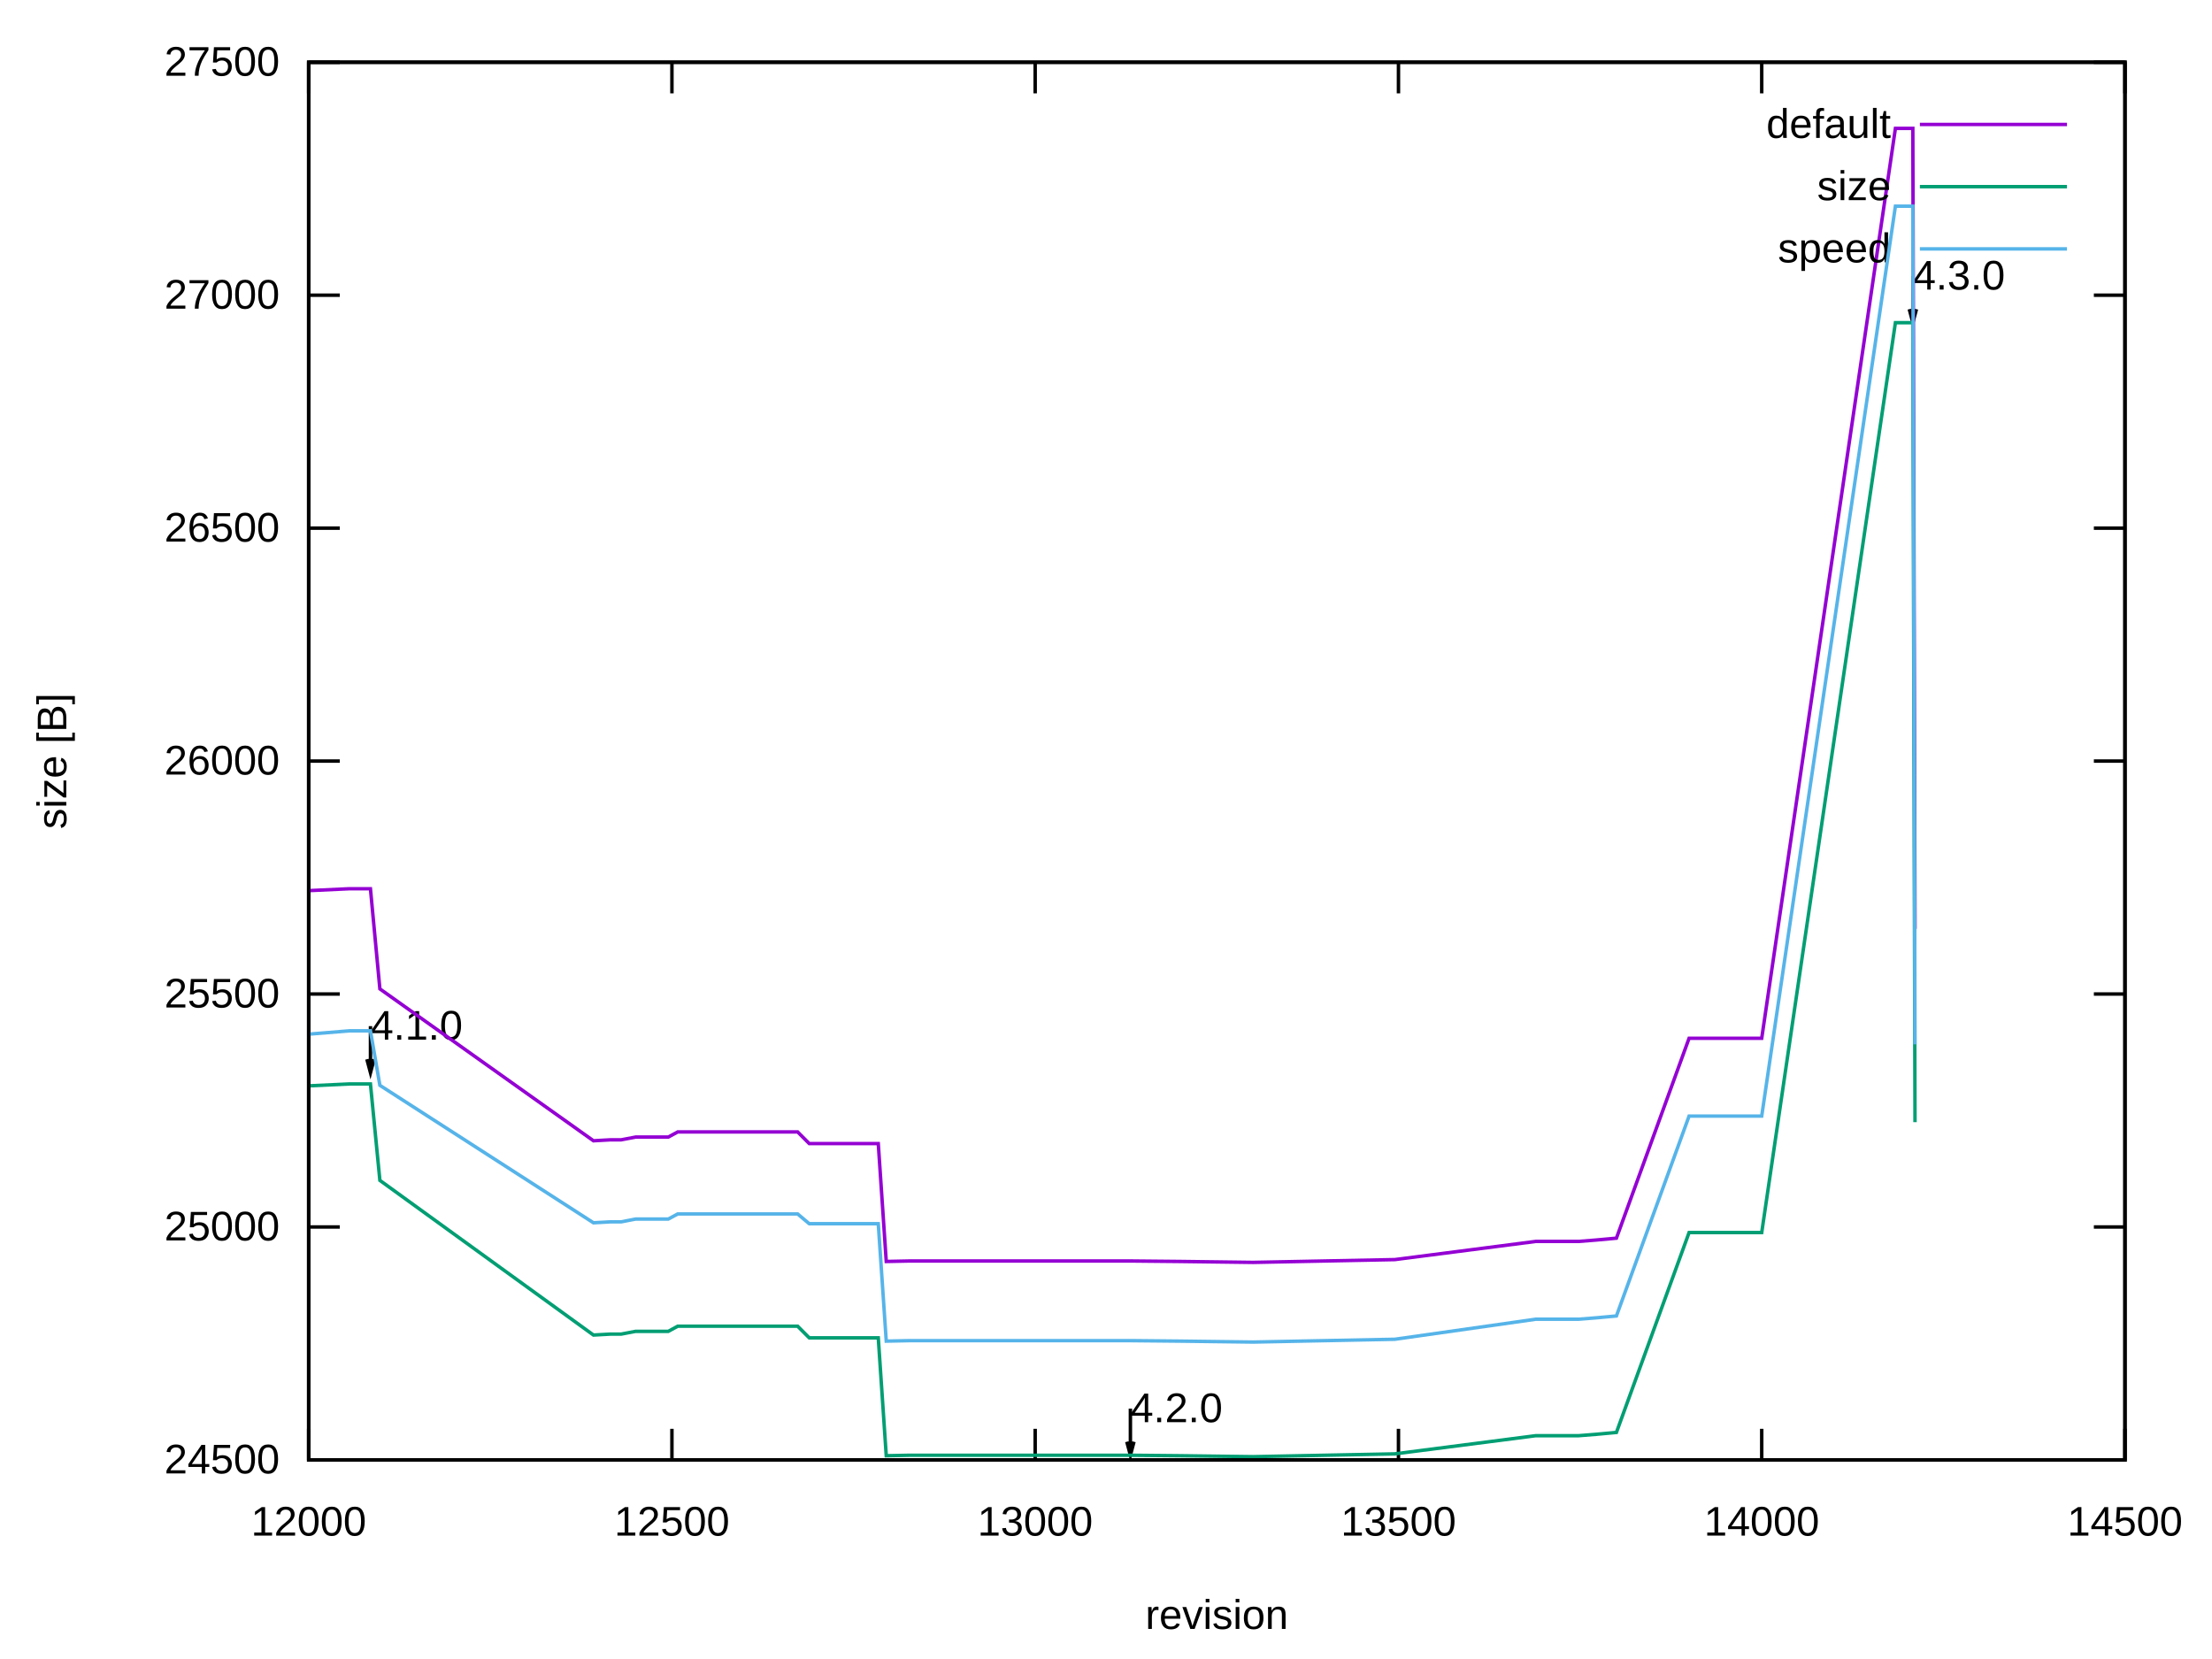
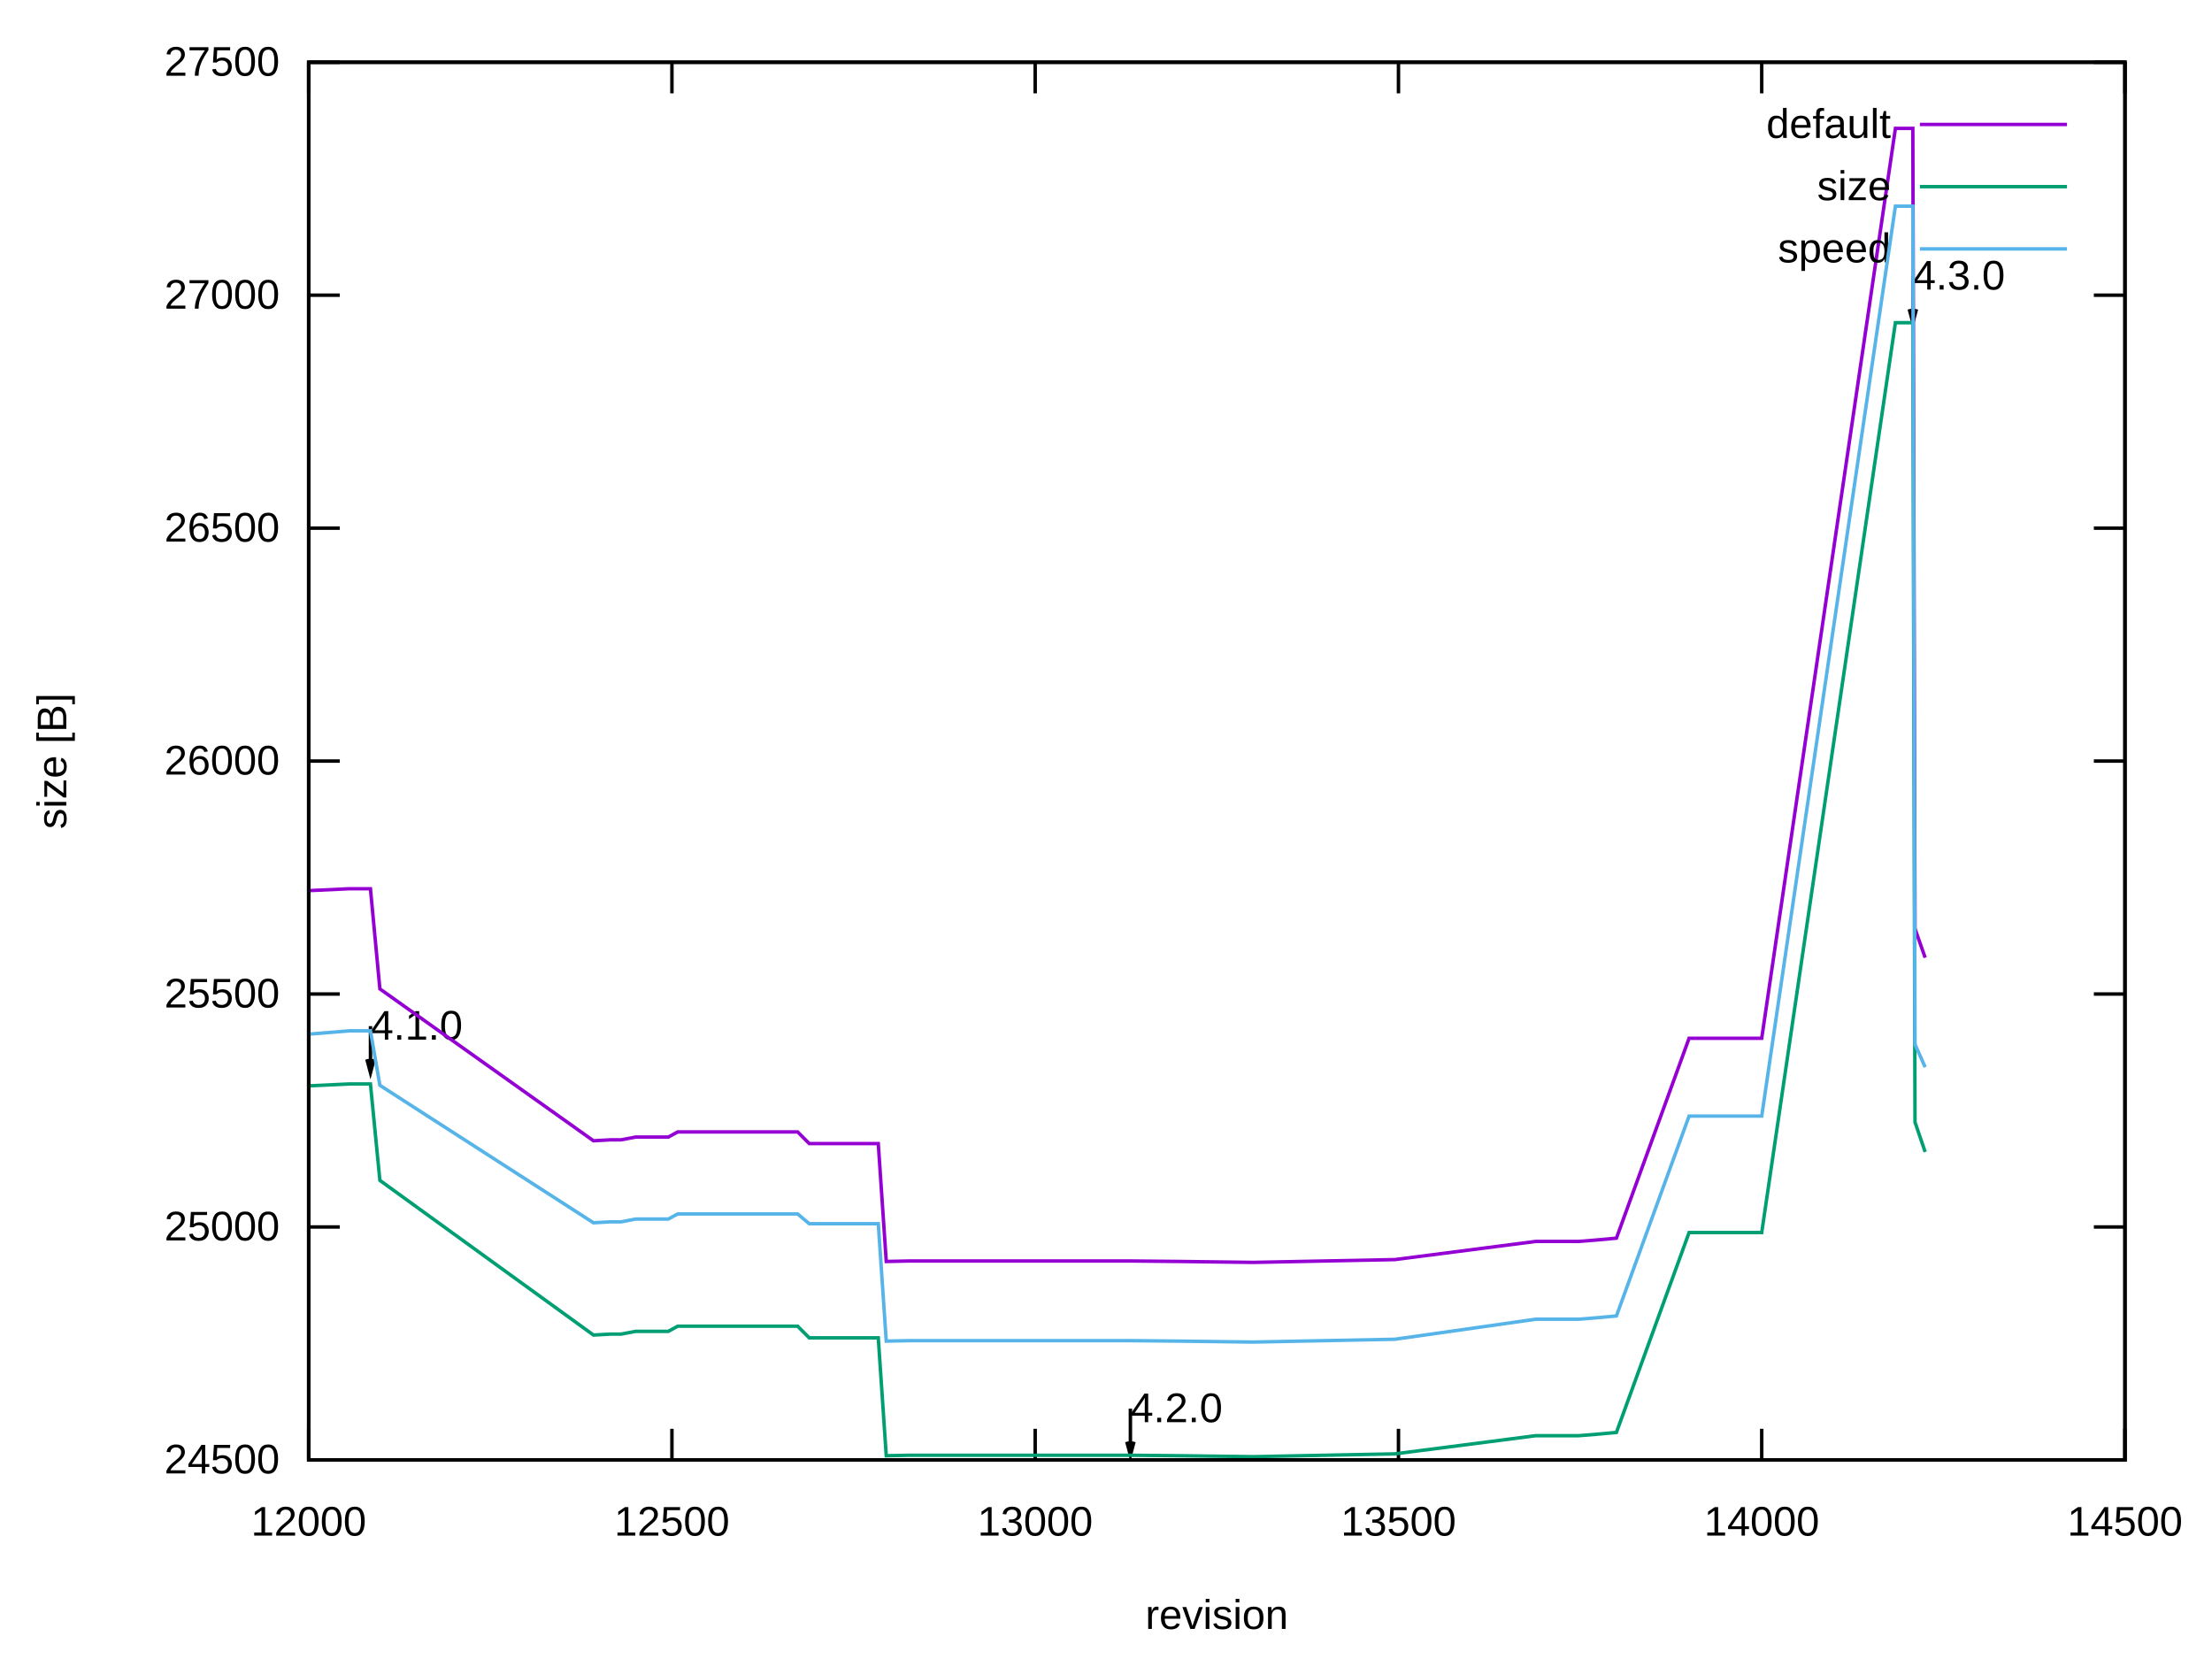
<svg xmlns="http://www.w3.org/2000/svg" xmlns:xlink="http://www.w3.org/1999/xlink" width="640" height="480" viewBox="0 0 640 480">
  <g id="gnuplot_canvas">
    <rect x="0" y="0" width="640" height="480" fill="none" />
    <defs>
      <circle id="gpDot" r="0.5" stroke-width="0.5" stroke="currentColor" />
      <path id="gpPt0" stroke-width="0.222" stroke="currentColor" d="M-1,0 h2 M0,-1 v2" />
      <path id="gpPt1" stroke-width="0.222" stroke="currentColor" d="M-1,-1 L1,1 M1,-1 L-1,1" />
      <path id="gpPt2" stroke-width="0.222" stroke="currentColor" d="M-1,0 L1,0 M0,-1 L0,1 M-1,-1 L1,1 M-1,1 L1,-1" />
      <rect id="gpPt3" stroke-width="0.222" stroke="currentColor" x="-1" y="-1" width="2" height="2" />
      <rect id="gpPt4" stroke-width="0.222" stroke="currentColor" fill="currentColor" x="-1" y="-1" width="2" height="2" />
      <circle id="gpPt5" stroke-width="0.222" stroke="currentColor" cx="0" cy="0" r="1" />
      <use xlink:href="#gpPt5" id="gpPt6" fill="currentColor" stroke="none" />
      <path id="gpPt7" stroke-width="0.222" stroke="currentColor" d="M0,-1.33 L-1.33,0.67 L1.33,0.67 z" />
      <use xlink:href="#gpPt7" id="gpPt8" fill="currentColor" stroke="none" />
      <use xlink:href="#gpPt7" id="gpPt9" stroke="currentColor" transform="rotate(180)" />
      <use xlink:href="#gpPt9" id="gpPt10" fill="currentColor" stroke="none" />
      <use xlink:href="#gpPt3" id="gpPt11" stroke="currentColor" transform="rotate(45)" />
      <use xlink:href="#gpPt11" id="gpPt12" fill="currentColor" stroke="none" />
      <path id="gpPt13" stroke-width="0.222" stroke="currentColor" d="M0,1.330 L1.265,0.411 L0.782,-1.067 L-0.782,-1.076 L-1.265,0.411 z" />
      <use xlink:href="#gpPt13" id="gpPt14" fill="currentColor" stroke="none" />
      <filter id="textbox" filterUnits="objectBoundingBox" x="0" y="0" height="1" width="1">
        <feFlood flood-color="white" flood-opacity="1" result="bgnd" />
        <feComposite in="SourceGraphic" in2="bgnd" operator="atop" />
      </filter>
      <filter id="greybox" filterUnits="objectBoundingBox" x="0" y="0" height="1" width="1">
        <feFlood flood-color="lightgrey" flood-opacity="1" result="grey" />
        <feComposite in="SourceGraphic" in2="grey" operator="atop" />
      </filter>
    </defs>
    <g fill="none" color="white" stroke="currentColor" stroke-width="1.00" stroke-linecap="butt" stroke-linejoin="miter">
</g>
    <g fill="none" color="black" stroke="currentColor" stroke-width="1.00" stroke-linecap="butt" stroke-linejoin="miter">
      <path stroke="black" d="M89.31,422.40 L98.31,422.40 M614.82,422.40 L605.82,422.40  " />
      <g transform="translate(80.92,426.30)" stroke="none" fill="black" font-family="Arial" font-size="12.00" text-anchor="end">
        <text>
          <tspan font-family="Arial"> 24500</tspan>
        </text>
      </g>
    </g>
    <g fill="none" color="black" stroke="currentColor" stroke-width="1.00" stroke-linecap="butt" stroke-linejoin="miter">
      <path stroke="black" d="M89.31,355.00 L98.31,355.00 M614.82,355.00 L605.82,355.00  " />
      <g transform="translate(80.92,358.90)" stroke="none" fill="black" font-family="Arial" font-size="12.00" text-anchor="end">
        <text>
          <tspan font-family="Arial"> 25000</tspan>
        </text>
      </g>
    </g>
    <g fill="none" color="black" stroke="currentColor" stroke-width="1.00" stroke-linecap="butt" stroke-linejoin="miter">
      <path stroke="black" d="M89.31,287.60 L98.31,287.60 M614.82,287.60 L605.82,287.60  " />
      <g transform="translate(80.92,291.50)" stroke="none" fill="black" font-family="Arial" font-size="12.00" text-anchor="end">
        <text>
          <tspan font-family="Arial"> 25500</tspan>
        </text>
      </g>
    </g>
    <g fill="none" color="black" stroke="currentColor" stroke-width="1.00" stroke-linecap="butt" stroke-linejoin="miter">
      <path stroke="black" d="M89.31,220.20 L98.31,220.20 M614.82,220.20 L605.82,220.20  " />
      <g transform="translate(80.92,224.10)" stroke="none" fill="black" font-family="Arial" font-size="12.00" text-anchor="end">
        <text>
          <tspan font-family="Arial"> 26000</tspan>
        </text>
      </g>
    </g>
    <g fill="none" color="black" stroke="currentColor" stroke-width="1.00" stroke-linecap="butt" stroke-linejoin="miter">
      <path stroke="black" d="M89.31,152.81 L98.31,152.81 M614.82,152.81 L605.82,152.81  " />
      <g transform="translate(80.92,156.71)" stroke="none" fill="black" font-family="Arial" font-size="12.00" text-anchor="end">
        <text>
          <tspan font-family="Arial"> 26500</tspan>
        </text>
      </g>
    </g>
    <g fill="none" color="black" stroke="currentColor" stroke-width="1.00" stroke-linecap="butt" stroke-linejoin="miter">
      <path stroke="black" d="M89.31,85.41 L98.31,85.41 M614.82,85.41 L605.82,85.41  " />
      <g transform="translate(80.92,89.31)" stroke="none" fill="black" font-family="Arial" font-size="12.00" text-anchor="end">
        <text>
          <tspan font-family="Arial"> 27000</tspan>
        </text>
      </g>
    </g>
    <g fill="none" color="black" stroke="currentColor" stroke-width="1.00" stroke-linecap="butt" stroke-linejoin="miter">
      <path stroke="black" d="M89.31,18.01 L98.31,18.01 M614.82,18.01 L605.82,18.01  " />
      <g transform="translate(80.92,21.91)" stroke="none" fill="black" font-family="Arial" font-size="12.00" text-anchor="end">
        <text>
          <tspan font-family="Arial"> 27500</tspan>
        </text>
      </g>
    </g>
    <g fill="none" color="black" stroke="currentColor" stroke-width="1.00" stroke-linecap="butt" stroke-linejoin="miter">
      <path stroke="black" d="M89.31,422.40 L89.31,413.40 M89.31,18.01 L89.31,27.01  " />
      <g transform="translate(89.31,444.30)" stroke="none" fill="black" font-family="Arial" font-size="12.00" text-anchor="middle">
        <text>
          <tspan font-family="Arial"> 12000</tspan>
        </text>
      </g>
    </g>
    <g fill="none" color="black" stroke="currentColor" stroke-width="1.00" stroke-linecap="butt" stroke-linejoin="miter">
      <path stroke="black" d="M194.41,422.40 L194.41,413.40 M194.41,18.01 L194.41,27.01  " />
      <g transform="translate(194.41,444.30)" stroke="none" fill="black" font-family="Arial" font-size="12.00" text-anchor="middle">
        <text>
          <tspan font-family="Arial"> 12500</tspan>
        </text>
      </g>
    </g>
    <g fill="none" color="black" stroke="currentColor" stroke-width="1.00" stroke-linecap="butt" stroke-linejoin="miter">
      <path stroke="black" d="M299.51,422.40 L299.51,413.40 M299.51,18.01 L299.51,27.01  " />
      <g transform="translate(299.51,444.30)" stroke="none" fill="black" font-family="Arial" font-size="12.00" text-anchor="middle">
        <text>
          <tspan font-family="Arial"> 13000</tspan>
        </text>
      </g>
    </g>
    <g fill="none" color="black" stroke="currentColor" stroke-width="1.00" stroke-linecap="butt" stroke-linejoin="miter">
      <path stroke="black" d="M404.62,422.40 L404.62,413.40 M404.62,18.01 L404.62,27.01  " />
      <g transform="translate(404.62,444.30)" stroke="none" fill="black" font-family="Arial" font-size="12.00" text-anchor="middle">
        <text>
          <tspan font-family="Arial"> 13500</tspan>
        </text>
      </g>
    </g>
    <g fill="none" color="black" stroke="currentColor" stroke-width="1.00" stroke-linecap="butt" stroke-linejoin="miter">
      <path stroke="black" d="M509.72,422.40 L509.72,413.40 M509.72,18.01 L509.72,27.01  " />
      <g transform="translate(509.72,444.30)" stroke="none" fill="black" font-family="Arial" font-size="12.00" text-anchor="middle">
        <text>
          <tspan font-family="Arial"> 14000</tspan>
        </text>
      </g>
    </g>
    <g fill="none" color="black" stroke="currentColor" stroke-width="1.00" stroke-linecap="butt" stroke-linejoin="miter">
      <path stroke="black" d="M614.82,422.40 L614.82,413.40 M614.82,18.01 L614.82,27.01  " />
      <g transform="translate(614.82,444.30)" stroke="none" fill="black" font-family="Arial" font-size="12.00" text-anchor="middle">
        <text>
          <tspan font-family="Arial"> 14500</tspan>
        </text>
      </g>
    </g>
    <g fill="none" color="black" stroke="currentColor" stroke-width="1.00" stroke-linecap="butt" stroke-linejoin="miter">
</g>
    <g fill="none" color="black" stroke="currentColor" stroke-width="1.00" stroke-linecap="butt" stroke-linejoin="miter">
      <path stroke="black" d="M89.31,18.01 L89.31,422.40 L614.82,422.40 L614.82,18.01 L89.31,18.01 Z  " />
      <g transform="translate(107.18,300.80)" stroke="none" fill="black" font-family="Arial" font-size="12.00" text-anchor="start">
        <text>
          <tspan font-family="Arial">4.1.0</tspan>
        </text>
      </g>
      <g transform="translate(327.05,411.47)" stroke="none" fill="black" font-family="Arial" font-size="12.00" text-anchor="start">
        <text>
          <tspan font-family="Arial">4.2.0</tspan>
        </text>
      </g>
      <g transform="translate(553.44,83.78)" stroke="none" fill="black" font-family="Arial" font-size="12.00" text-anchor="start">
        <text>
          <tspan font-family="Arial">4.3.0</tspan>
        </text>
      </g>
      <path stroke="black" d="M106.15,306.47 L107.19,310.37 L108.23,306.47 M107.19,296.89 L107.19,310.37 M326.02,417.14 L327.06,421.04 L328.10,417.14   M327.06,407.56 L327.06,421.04 M552.41,89.45 L553.45,93.35 L554.49,89.45 M553.45,79.87 L553.45,93.35  " />
    </g>
    <g fill="none" color="black" stroke="currentColor" stroke-width="1.00" stroke-linecap="butt" stroke-linejoin="miter">
      <g transform="translate(19.18,220.21) rotate(270)" stroke="none" fill="black" font-family="Arial" font-size="12.00" text-anchor="middle">
        <text>
          <tspan font-family="Arial">size [B]</tspan>
        </text>
      </g>
    </g>
    <g fill="none" color="black" stroke="currentColor" stroke-width="1.00" stroke-linecap="butt" stroke-linejoin="miter">
      <g transform="translate(352.06,471.30)" stroke="none" fill="black" font-family="Arial" font-size="12.00" text-anchor="middle">
        <text>
          <tspan font-family="Arial">revision</tspan>
        </text>
      </g>
    </g>
    <g fill="none" color="black" stroke="currentColor" stroke-width="1.00" stroke-linecap="butt" stroke-linejoin="miter">
</g>
    <g id="gnuplot_plot_1">
      <g fill="none" color="black" stroke="currentColor" stroke-width="1.00" stroke-linecap="butt" stroke-linejoin="miter">
        <g transform="translate(547.09,39.91)" stroke="none" fill="black" font-family="Arial" font-size="12.00" text-anchor="end">
          <text>
            <tspan font-family="Arial">default</tspan>
          </text>
        </g>
      </g>
      <g fill="none" color="black" stroke="currentColor" stroke-width="1.00" stroke-linecap="butt" stroke-linejoin="miter">
-         <path stroke="rgb(148,   0, 211)" d="M555.48,36.01 L598.04,36.01 M89.52,257.68 L101.08,257.14 L107.18,257.14 L109.91,286.12 L171.71,330.06 L176.54,329.79   L179.70,329.79 L183.90,328.99 L186.84,328.99 L191.89,328.99 L193.36,328.99 L196.09,327.50 L224.26,327.50 L230.78,327.50   L234.14,330.87 L234.77,330.87 L246.12,330.87 L254.11,330.87 L256.42,364.98 L263.15,364.84 L270.51,364.84 L273.24,364.84   L276.60,364.84 L278.49,364.84 L293.00,364.84 L327.05,364.84 L341.55,364.98 L362.58,365.25 L403.56,364.44 L444.34,359.18   L446.45,359.18 L448.55,359.18 L456.75,359.18 L461.79,358.78 L467.68,358.24 L488.70,300.41 L509.72,300.41 L548.40,37.15   L553.44,37.15 L554.07,268.73  " />
+         <path stroke="rgb(148,   0, 211)" d="M555.48,36.01 L598.04,36.01 M89.52,257.68 L101.08,257.14 L107.18,257.14 L109.91,286.12 L171.71,330.06 L176.54,329.79   L179.70,329.79 L183.90,328.99 L186.84,328.99 L191.89,328.99 L193.36,328.99 L196.09,327.50 L224.26,327.50 L230.78,327.50   L234.14,330.87 L234.77,330.87 L246.12,330.87 L254.11,330.87 L256.42,364.98 L263.15,364.84 L270.51,364.84 L273.24,364.84   L276.60,364.84 L278.49,364.84 L293.00,364.84 L327.05,364.84 L341.55,364.98 L362.58,365.25 L403.56,364.44 L444.34,359.18   L446.45,359.18 L448.55,359.18 L456.75,359.18 L461.79,358.78 L467.68,358.24 L488.70,300.41 L509.72,300.41 L548.40,37.15   L553.44,37.15 L554.07,268.73 L557.01,277.09  " />
      </g>
    </g>
    <g id="gnuplot_plot_2">
      <g fill="none" color="black" stroke="currentColor" stroke-width="1.00" stroke-linecap="butt" stroke-linejoin="miter">
        <g transform="translate(547.09,57.91)" stroke="none" fill="black" font-family="Arial" font-size="12.00" text-anchor="end">
          <text>
            <tspan font-family="Arial">size</tspan>
          </text>
        </g>
      </g>
      <g fill="none" color="black" stroke="currentColor" stroke-width="1.00" stroke-linecap="butt" stroke-linejoin="miter">
-         <path stroke="rgb(  0, 158, 115)" d="M555.48,54.01 L598.04,54.01 M89.52,314.16 L101.08,313.62 L107.18,313.62 L109.91,341.52 L171.71,386.27 L176.54,386.00   L179.70,386.00 L183.90,385.20 L186.84,385.20 L191.89,385.20 L193.36,385.20 L196.09,383.71 L224.26,383.71 L230.78,383.71   L234.14,387.08 L234.77,387.08 L246.12,387.08 L254.11,387.08 L256.42,421.19 L263.15,421.05 L270.51,421.05 L273.24,421.05   L276.60,421.05 L278.49,421.05 L293.00,421.05 L327.05,421.05 L341.55,421.19 L362.58,421.46 L403.56,420.65 L444.34,415.39   L446.45,415.39 L448.55,415.39 L456.75,415.39 L461.79,414.99 L467.68,414.45 L488.70,356.62 L509.72,356.62 L548.40,93.36   L553.44,93.36 L554.07,324.67  " />
+         <path stroke="rgb(  0, 158, 115)" d="M555.48,54.01 L598.04,54.01 M89.52,314.16 L101.08,313.62 L107.18,313.62 L109.91,341.52 L171.71,386.27 L176.54,386.00   L179.70,386.00 L183.90,385.20 L186.84,385.20 L191.89,385.20 L193.36,385.20 L196.09,383.71 L224.26,383.71 L230.78,383.71   L234.14,387.08 L234.77,387.08 L246.12,387.08 L254.11,387.08 L256.42,421.19 L263.15,421.05 L270.51,421.05 L273.24,421.05   L276.60,421.05 L278.49,421.05 L293.00,421.05 L327.05,421.05 L341.55,421.19 L362.58,421.46 L403.56,420.65 L444.34,415.39   L446.45,415.39 L448.55,415.39 L456.75,415.39 L461.79,414.99 L467.68,414.45 L488.70,356.62 L509.72,356.62 L548.40,93.36   L553.44,93.36 L554.07,324.67 L557.01,333.30  " />
      </g>
    </g>
    <g id="gnuplot_plot_3">
      <g fill="none" color="black" stroke="currentColor" stroke-width="1.00" stroke-linecap="butt" stroke-linejoin="miter">
        <g transform="translate(547.09,75.91)" stroke="none" fill="black" font-family="Arial" font-size="12.00" text-anchor="end">
          <text>
            <tspan font-family="Arial">speed</tspan>
          </text>
        </g>
      </g>
      <g fill="none" color="black" stroke="currentColor" stroke-width="1.00" stroke-linecap="butt" stroke-linejoin="miter">
-         <path stroke="rgb( 86, 180, 233)" d="M555.48,72.01 L598.04,72.01 M89.52,299.20 L101.08,298.25 L107.18,298.25 L109.91,314.02 L171.71,353.79 L176.54,353.52   L179.70,353.52 L183.90,352.71 L186.84,352.71 L191.89,352.71 L193.36,352.71 L196.09,351.23 L224.26,351.23 L230.78,351.23   L234.14,354.06 L234.77,354.06 L246.12,354.06 L254.11,354.06 L256.42,388.03 L263.15,387.89 L270.51,387.89 L273.24,387.89   L276.60,387.89 L278.49,387.89 L293.00,387.89 L327.05,387.89 L341.55,388.03 L362.58,388.30 L403.56,387.49 L444.34,381.69   L446.45,381.69 L448.55,381.69 L456.75,381.69 L461.79,381.29 L467.68,380.75 L488.70,322.92 L509.72,322.92 L548.40,59.66   L553.44,59.66 L554.07,302.16  " />
+         <path stroke="rgb( 86, 180, 233)" d="M555.48,72.01 L598.04,72.01 M89.52,299.20 L101.08,298.25 L107.18,298.25 L109.91,314.02 L171.71,353.79 L176.54,353.52   L179.70,353.52 L183.90,352.71 L186.84,352.71 L191.89,352.71 L193.36,352.71 L196.09,351.23 L224.26,351.23 L230.78,351.23   L234.14,354.06 L234.77,354.06 L246.12,354.06 L254.11,354.06 L256.42,388.03 L263.15,387.89 L270.51,387.89 L273.24,387.89   L276.60,387.89 L278.49,387.89 L293.00,387.89 L327.05,387.89 L341.55,388.03 L362.58,388.30 L403.56,387.49 L444.34,381.69   L446.45,381.69 L448.55,381.69 L456.75,381.69 L461.79,381.29 L467.68,380.75 L488.70,322.92 L509.72,322.92 L548.40,59.66   L553.44,59.66 L554.07,302.16 L557.01,308.77  " />
      </g>
    </g>
    <g fill="none" color="white" stroke="rgb( 86, 180, 233)" stroke-width="2.00" stroke-linecap="butt" stroke-linejoin="miter">
</g>
    <g fill="none" color="black" stroke="currentColor" stroke-width="2.00" stroke-linecap="butt" stroke-linejoin="miter">
</g>
    <g fill="none" color="black" stroke="black" stroke-width="1.00" stroke-linecap="butt" stroke-linejoin="miter">
</g>
    <g fill="none" color="black" stroke="currentColor" stroke-width="1.00" stroke-linecap="butt" stroke-linejoin="miter">
      <path stroke="black" d="M89.31,18.01 L89.31,422.40 L614.82,422.40 L614.82,18.01 L89.31,18.01 Z  " />
    </g>
    <g fill="none" color="black" stroke="currentColor" stroke-width="1.00" stroke-linecap="butt" stroke-linejoin="miter">
</g>
  </g>
</svg>
